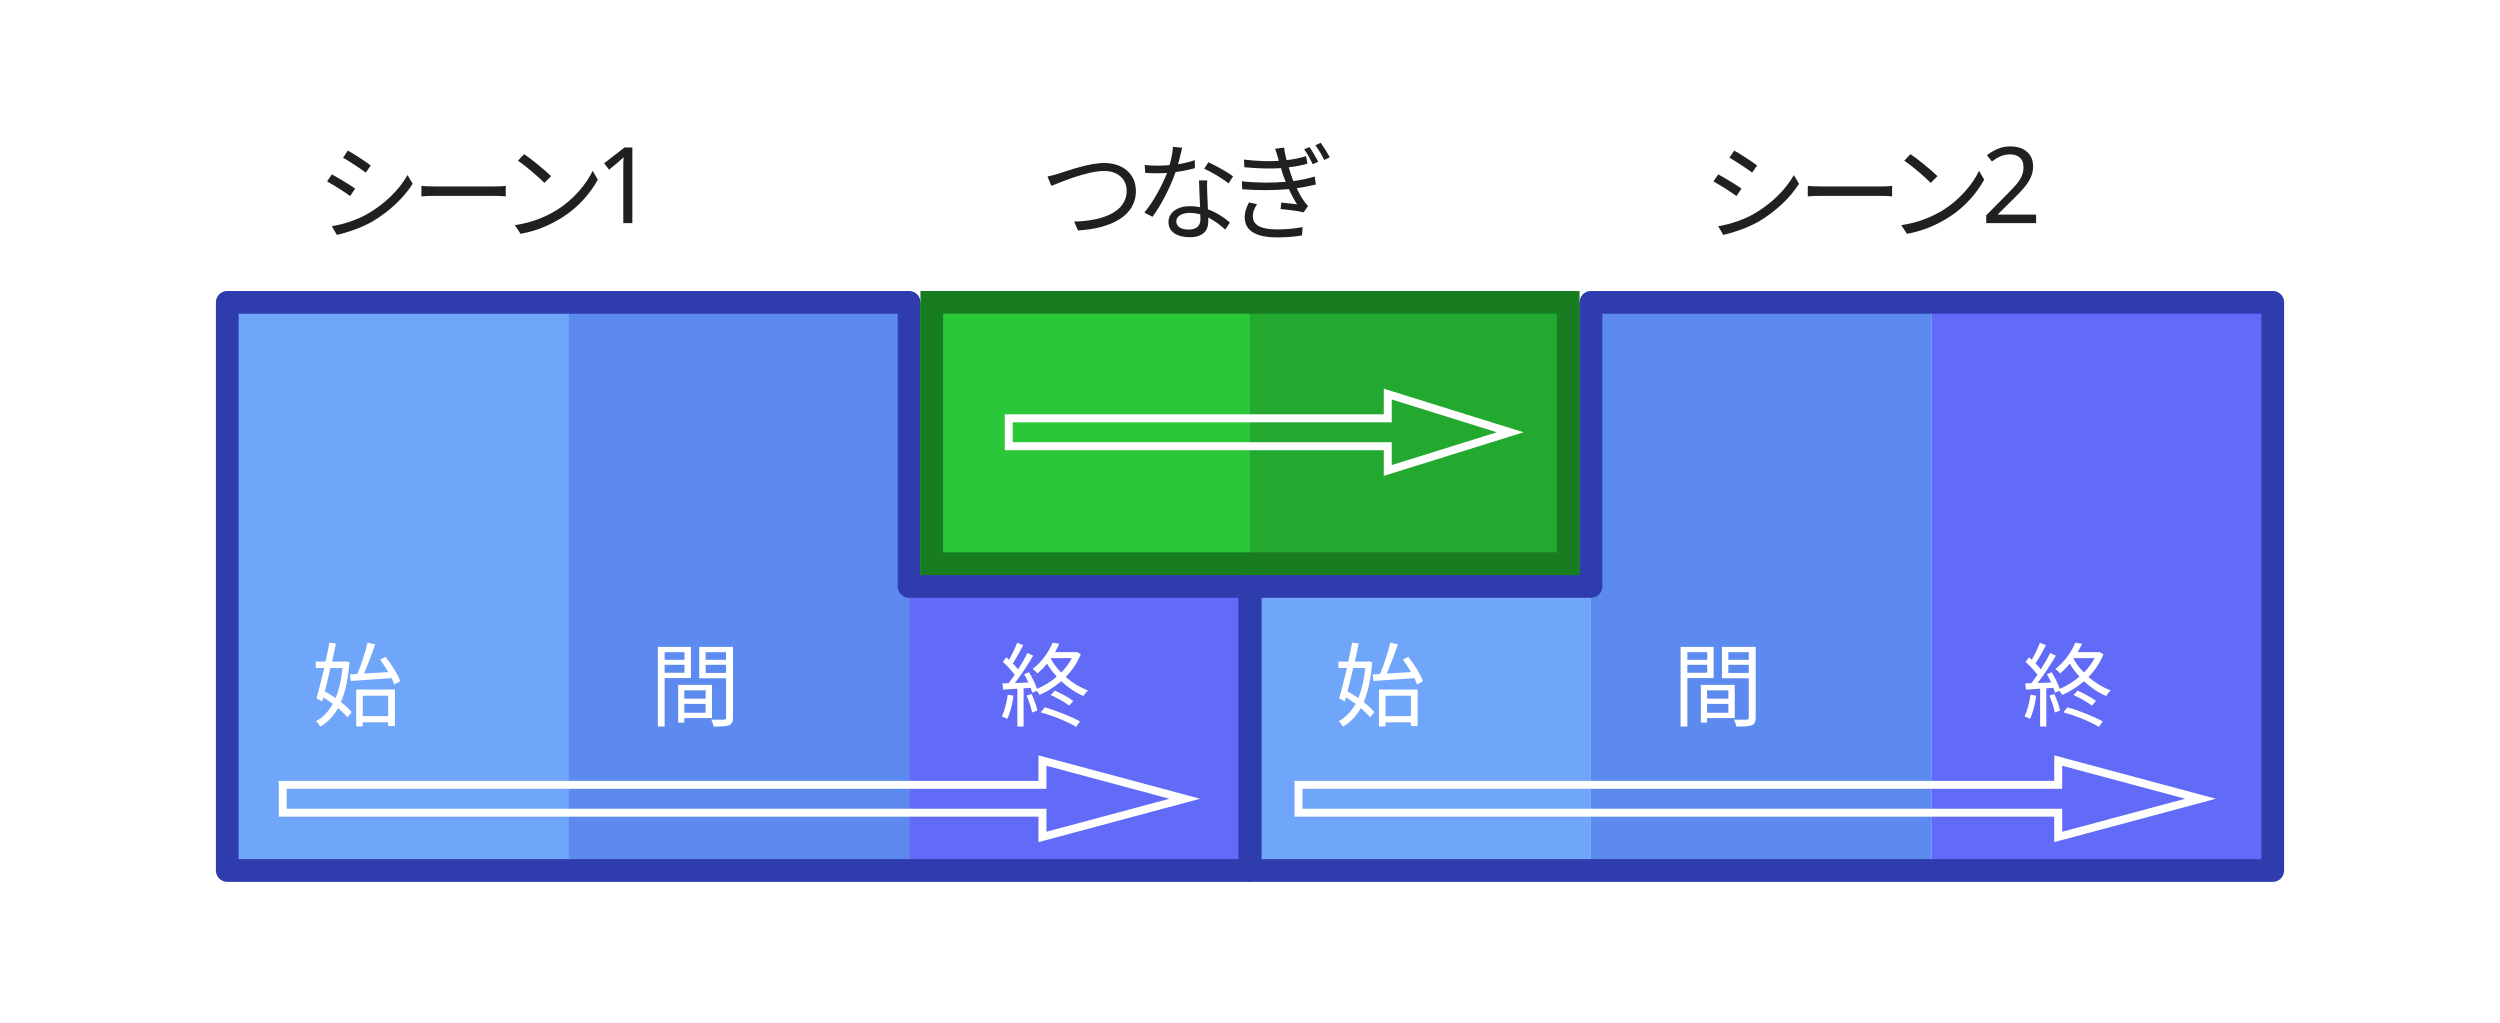
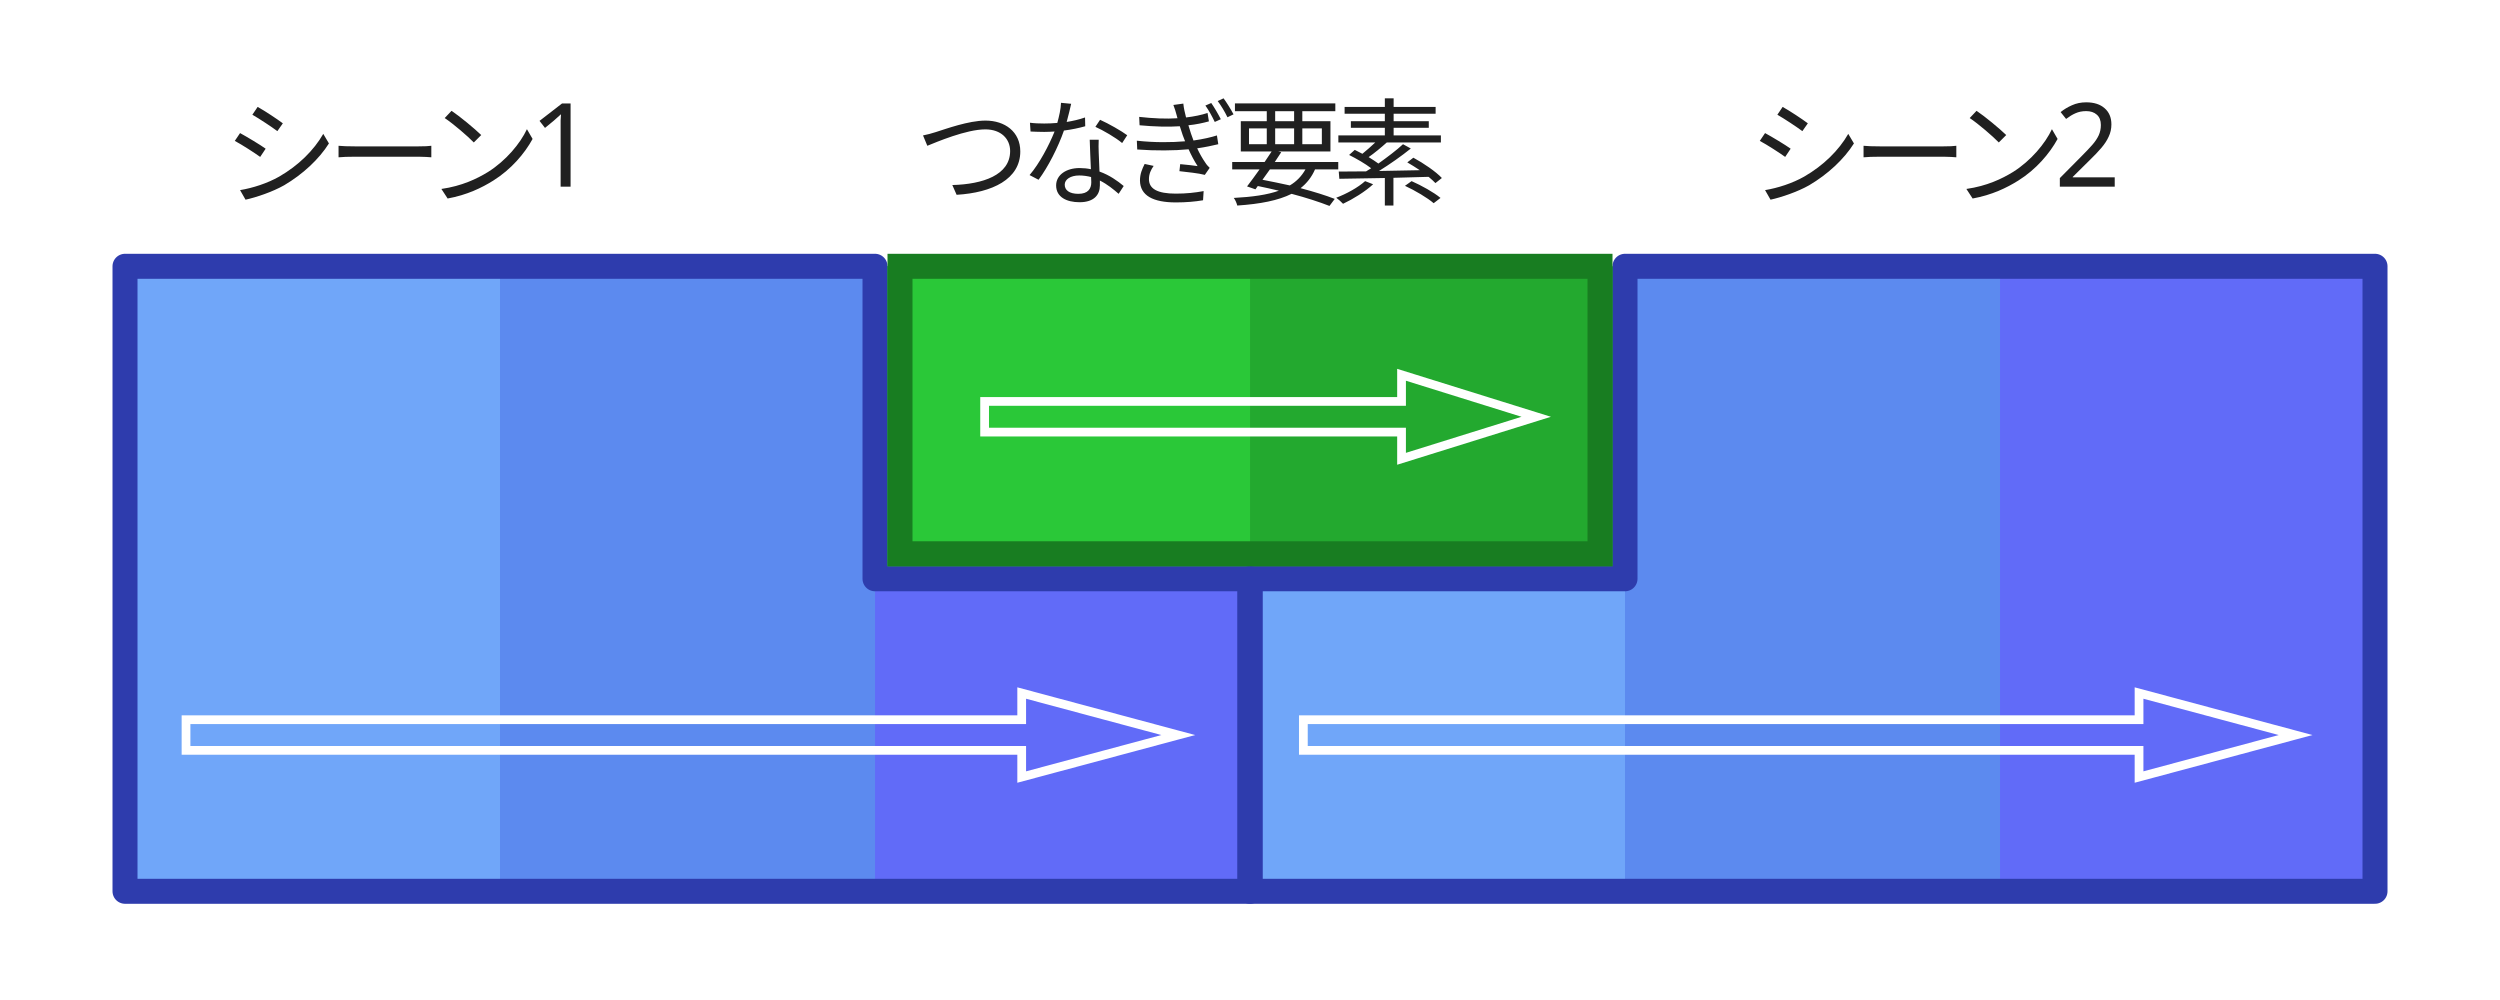
- <svg xmlns="http://www.w3.org/2000/svg" width="220" height="90" viewBox="0 0 220 90" version="1.1" id="svg1">
+ <svg xmlns="http://www.w3.org/2000/svg" width="200" height="80" viewBox="0 0 200 80" version="1.1" id="svg1">
  <defs id="defs1" />
-   <g id="layer2" transform="translate(-13.22852,-94.39825)">
-     <rect style="fill:#ffffff;fill-opacity:1;fill-rule:evenodd;stroke:none;stroke-width:2;stroke-linecap:round;stroke-linejoin:round" id="rect4" width="220" height="90" x="13.229" y="94.398" />
+   <g id="layer2" transform="translate(-13.22852,-94.39824)">
+     <rect style="fill:#ffffff;fill-opacity:1;fill-rule:evenodd;stroke:none;stroke-width:2;stroke-linecap:round;stroke-linejoin:round" id="rect4" width="200" height="80" x="13.229" y="94.398" />
  </g>
-   <g id="layer1" transform="translate(-13.22852,-94.39825)">
-     <g id="g37">
-       <rect style="fill:#2ac838;fill-opacity:1;fill-rule:evenodd;stroke:none;stroke-width:2;stroke-linecap:round;stroke-linejoin:round" id="rect34" width="30" height="25" x="93.229" y="121.005" />
-       <rect style="fill:#23a92f;fill-opacity:1;fill-rule:evenodd;stroke:none;stroke-width:2;stroke-linecap:round;stroke-linejoin:round" id="rect35" width="30" height="25" x="123.229" y="121.005" />
-       <rect style="fill:#70a6f9;fill-opacity:1;fill-rule:evenodd;stroke:none;stroke-width:2;stroke-linecap:round;stroke-linejoin:round" id="rect1" width="30" height="50" x="33.229" y="121.005" />
-       <rect style="fill:#5c8aef;fill-opacity:1;fill-rule:evenodd;stroke:none;stroke-width:2;stroke-linecap:round;stroke-linejoin:round" id="rect2" width="30" height="50" x="63.229" y="121.005" />
-       <rect style="fill:#616bf8;fill-opacity:1;fill-rule:evenodd;stroke:none;stroke-width:2;stroke-linecap:round;stroke-linejoin:round" id="rect8" width="30" height="25" x="93.229" y="146.005" />
-       <text xml:space="preserve" style="font-style:normal;font-variant:normal;font-weight:normal;font-stretch:normal;font-size:8px;line-height:10px;font-family:'Noto Sans CJK JP';-inkscape-font-specification:'Noto Sans CJK JP, Normal';font-variant-ligatures:normal;font-variant-caps:normal;font-variant-numeric:normal;font-variant-east-asian:normal;text-align:center;letter-spacing:-1px;text-anchor:middle;fill:#ffffff;fill-opacity:1;fill-rule:evenodd;stroke:none;stroke-width:2;stroke-linecap:round;stroke-linejoin:round;stroke-opacity:1" x="48.429" y="157.684" id="text26">
-         <tspan id="tspan26" x="47.929" y="157.684">始</tspan>
-       </text>
-       <text xml:space="preserve" style="font-style:normal;font-variant:normal;font-weight:normal;font-stretch:normal;font-size:8px;line-height:10px;font-family:'Noto Sans CJK JP';-inkscape-font-specification:'Noto Sans CJK JP, Normal';font-variant-ligatures:normal;font-variant-caps:normal;font-variant-numeric:normal;font-variant-east-asian:normal;text-align:center;letter-spacing:-1px;text-anchor:middle;fill:#ffffff;fill-opacity:1;fill-rule:evenodd;stroke:none;stroke-width:2;stroke-linecap:round;stroke-linejoin:round;stroke-opacity:1" x="78.177" y="157.694" id="text27">
-         <tspan id="tspan27" x="77.677" y="157.694">間</tspan>
-       </text>
-       <text xml:space="preserve" style="font-style:normal;font-variant:normal;font-weight:normal;font-stretch:normal;font-size:8px;line-height:10px;font-family:'Noto Sans CJK JP';-inkscape-font-specification:'Noto Sans CJK JP, Normal';font-variant-ligatures:normal;font-variant-caps:normal;font-variant-numeric:normal;font-variant-east-asian:normal;text-align:center;letter-spacing:-1px;text-anchor:middle;fill:#ffffff;fill-opacity:1;fill-rule:evenodd;stroke:none;stroke-width:2;stroke-linecap:round;stroke-linejoin:round;stroke-opacity:1" x="108.953" y="157.673" id="text28">
-         <tspan id="tspan28" x="108.453" y="157.673">終</tspan>
-       </text>
-       <rect style="fill:#5c8aef;fill-opacity:1;fill-rule:evenodd;stroke:none;stroke-width:2;stroke-linecap:round;stroke-linejoin:round" id="rect6" width="30" height="50" x="153.229" y="121.005" />
-       <rect style="fill:#616bf8;fill-opacity:1;fill-rule:evenodd;stroke:none;stroke-width:2;stroke-linecap:round;stroke-linejoin:round" id="rect7" width="30" height="50" x="183.229" y="121.005" />
-       <rect style="fill:#70a6f9;fill-opacity:1;fill-rule:evenodd;stroke:none;stroke-width:2;stroke-linecap:round;stroke-linejoin:round" id="rect9" width="30" height="25" x="123.229" y="146.005" />
-       <text xml:space="preserve" style="font-style:normal;font-variant:normal;font-weight:normal;font-stretch:normal;font-size:8px;line-height:10px;font-family:'Noto Sans CJK JP';-inkscape-font-specification:'Noto Sans CJK JP, Normal';font-variant-ligatures:normal;font-variant-caps:normal;font-variant-numeric:normal;font-variant-east-asian:normal;text-align:center;letter-spacing:-1px;text-anchor:middle;fill:#ffffff;fill-opacity:1;fill-rule:evenodd;stroke:none;stroke-width:2;stroke-linecap:round;stroke-linejoin:round;stroke-opacity:1" x="138.429" y="157.684" id="text26-2">
-         <tspan id="tspan26-0" x="137.929" y="157.684">始</tspan>
-       </text>
-       <text xml:space="preserve" style="font-style:normal;font-variant:normal;font-weight:normal;font-stretch:normal;font-size:8px;line-height:10px;font-family:'Noto Sans CJK JP';-inkscape-font-specification:'Noto Sans CJK JP, Normal';font-variant-ligatures:normal;font-variant-caps:normal;font-variant-numeric:normal;font-variant-east-asian:normal;text-align:center;letter-spacing:-1px;text-anchor:middle;fill:#ffffff;fill-opacity:1;fill-rule:evenodd;stroke:none;stroke-width:2;stroke-linecap:round;stroke-linejoin:round;stroke-opacity:1" x="168.177" y="157.694" id="text27-5">
-         <tspan id="tspan27-7" x="167.677" y="157.694">間</tspan>
-       </text>
-       <text xml:space="preserve" style="font-style:normal;font-variant:normal;font-weight:normal;font-stretch:normal;font-size:8px;line-height:10px;font-family:'Noto Sans CJK JP';-inkscape-font-specification:'Noto Sans CJK JP, Normal';font-variant-ligatures:normal;font-variant-caps:normal;font-variant-numeric:normal;font-variant-east-asian:normal;text-align:center;letter-spacing:-1px;text-anchor:middle;fill:#ffffff;fill-opacity:1;fill-rule:evenodd;stroke:none;stroke-width:2;stroke-linecap:round;stroke-linejoin:round;stroke-opacity:1" x="198.953" y="157.673" id="text28-7">
-         <tspan id="tspan28-6" x="198.453" y="157.673">終</tspan>
-       </text>
-       <path id="rect22" style="fill:none;fill-opacity:1;fill-rule:evenodd;stroke:#2e3cad;stroke-width:2;stroke-linecap:round;stroke-linejoin:round;stroke-opacity:1" d="m 33.229,121.004 v 50 h 30 30 30 v -25 H 93.229 v -25 h -30 z" />
-       <path id="rect24" style="fill:none;fill-opacity:1;fill-rule:evenodd;stroke:#2e3cad;stroke-width:2;stroke-linecap:round;stroke-linejoin:round;stroke-opacity:1" d="m 153.229,121.004 v 25 h -30 v 25 h 30 30 30 v -50 h -30 z" />
-       <path id="path28" style="fill:none;fill-opacity:1;fill-rule:evenodd;stroke:#187d21;stroke-width:2;stroke-linecap:round;stroke-linejoin:miter;stroke-opacity:1" d="m 95.229,121.004 v 23 h 28 28 v -23 h -28 z" />
+   <g id="layer1" transform="translate(-13.22852,-94.39824)">
+     <g id="g37" transform="translate(-10,-4.697179)">
+       <rect style="fill:#23a92f;fill-opacity:1;fill-rule:evenodd;stroke:none;stroke-width:2;stroke-linecap:round;stroke-linejoin:round" id="rect35" width="30" height="25" x="123.229" y="120.398" />
+       <rect style="fill:#70a6f9;fill-opacity:1;fill-rule:evenodd;stroke:none;stroke-width:2;stroke-linecap:round;stroke-linejoin:round" id="rect1" width="40" height="50" x="33.229" y="120.398" />
+       <rect style="fill:#5c8aef;fill-opacity:1;fill-rule:evenodd;stroke:none;stroke-width:2;stroke-linecap:round;stroke-linejoin:round" id="rect2" width="40" height="50" x="63.229" y="120.398" />
+       <rect style="fill:#2ac838;fill-opacity:1;fill-rule:evenodd;stroke:none;stroke-width:2;stroke-linecap:round;stroke-linejoin:round" id="rect34" width="30" height="25" x="93.229" y="120.398" />
+       <rect style="fill:#616bf8;fill-opacity:1;fill-rule:evenodd;stroke:none;stroke-width:2;stroke-linecap:round;stroke-linejoin:round" id="rect8" width="30" height="25" x="93.229" y="145.398" />
+       <rect style="fill:#70a6f9;fill-opacity:1;fill-rule:evenodd;stroke:none;stroke-width:2;stroke-linecap:round;stroke-linejoin:round" id="rect9" width="40" height="25" x="123.229" y="145.398" />
+       <rect style="fill:#5c8aef;fill-opacity:1;fill-rule:evenodd;stroke:none;stroke-width:2;stroke-linecap:round;stroke-linejoin:round" id="rect6" width="40" height="50" x="153.229" y="120.398" />
+       <rect style="fill:#616bf8;fill-opacity:1;fill-rule:evenodd;stroke:none;stroke-width:2;stroke-linecap:round;stroke-linejoin:round" id="rect7" width="30" height="50" x="183.229" y="120.398" />
+       <path id="rect22" style="fill:none;fill-opacity:1;fill-rule:evenodd;stroke:#2e3cad;stroke-width:2;stroke-linecap:round;stroke-linejoin:round;stroke-opacity:1" d="m 33.229,120.398 v 50 h 30 30 30 v -25 H 93.229 v -25 h -30 z" />
+       <path id="rect24" style="fill:none;fill-opacity:1;fill-rule:evenodd;stroke:#2e3cad;stroke-width:2;stroke-linecap:round;stroke-linejoin:round;stroke-opacity:1" d="m 153.229,120.398 v 25 h -30 v 25 h 30 30 30 v -50 h -30 z" />
+       <path id="path28" style="fill:none;fill-opacity:1;fill-rule:evenodd;stroke:#187d21;stroke-width:2;stroke-linecap:round;stroke-linejoin:miter;stroke-opacity:1" d="m 95.229,120.398 v 23 h 28 28 v -23 h -28 z" />
      <text xml:space="preserve" style="font-style:normal;font-variant:normal;font-weight:normal;font-stretch:normal;font-size:9.333px;line-height:10px;font-family:'IBM Plex Sans JP';-inkscape-font-specification:'IBM Plex Sans JP, Normal';font-variant-ligatures:normal;font-variant-caps:normal;font-variant-numeric:normal;font-variant-east-asian:normal;text-align:center;letter-spacing:-1px;text-anchor:middle;fill:#202020;fill-opacity:1;fill-rule:evenodd;stroke:none;stroke-width:2;stroke-linecap:round;stroke-linejoin:miter;stroke-opacity:1" x="61.959" y="114.801" id="text30">
        <tspan id="tspan30" x="61.459" y="114.801">シーン1</tspan>
      </text>
      <text xml:space="preserve" style="font-style:normal;font-variant:normal;font-weight:normal;font-stretch:normal;font-size:9.333px;line-height:10px;font-family:'IBM Plex Sans JP';-inkscape-font-specification:'IBM Plex Sans JP, Normal';font-variant-ligatures:normal;font-variant-caps:normal;font-variant-numeric:normal;font-variant-east-asian:normal;text-align:center;letter-spacing:-1px;text-anchor:middle;fill:#202020;fill-opacity:1;fill-rule:evenodd;stroke:none;stroke-width:2;stroke-linecap:round;stroke-linejoin:miter;stroke-opacity:1" x="183.959" y="114.801" id="text31">
        <tspan id="tspan31" x="183.459" y="114.801">シーン2</tspan>
      </text>
      <text xml:space="preserve" style="font-style:normal;font-variant:normal;font-weight:normal;font-stretch:normal;font-size:9.333px;line-height:10px;font-family:'IBM Plex Sans JP';-inkscape-font-specification:'IBM Plex Sans JP, Normal';font-variant-ligatures:normal;font-variant-caps:normal;font-variant-numeric:normal;font-variant-east-asian:normal;text-align:center;letter-spacing:-1px;text-anchor:middle;fill:#202020;fill-opacity:1;fill-rule:evenodd;stroke:none;stroke-width:2;stroke-linecap:round;stroke-linejoin:miter;stroke-opacity:1" x="123.714" y="114.801" id="text32">
-         <tspan id="tspan32" x="123.214" y="114.801">つなぎ</tspan>
+         <tspan id="tspan32" x="123.214" y="114.801">つなぎ要素</tspan>
      </text>
-       <path id="path35" style="fill:none;fill-opacity:1;fill-rule:evenodd;stroke:#ffffff;stroke-width:0.7;stroke-linecap:round;stroke-linejoin:miter;stroke-dasharray:none;stroke-opacity:1" d="m 194.352,161.328 v 2.134 h -66.854 v 2.452 h 66.854 v 2.135 l 12.525,-3.361 z" />
-       <path id="path36" style="fill:none;fill-opacity:1;fill-rule:evenodd;stroke:#ffffff;stroke-width:0.7;stroke-linecap:round;stroke-linejoin:miter;stroke-dasharray:none;stroke-opacity:1" d="m 104.964,161.328 v 2.134 H 38.11 v 2.452 h 66.854 v 2.135 l 12.525,-3.361 z" />
+       <path id="path35" style="fill:none;fill-opacity:1;fill-rule:evenodd;stroke:#ffffff;stroke-width:0.7;stroke-linecap:round;stroke-linejoin:miter;stroke-dasharray:none;stroke-opacity:1" d="m 194.352,154.538 v 2.134 h -66.854 v 2.452 h 66.854 v 2.135 l 12.525,-3.361 z" />
+       <path id="path36" style="fill:none;fill-opacity:1;fill-rule:evenodd;stroke:#ffffff;stroke-width:0.7;stroke-linecap:round;stroke-linejoin:miter;stroke-dasharray:none;stroke-opacity:1" d="m 104.964,154.538 v 2.134 H 38.11 v 2.452 h 66.854 v 2.135 l 12.525,-3.361 z" />
      <path id="path37" style="fill:none;fill-opacity:1;fill-rule:evenodd;stroke:#ffffff;stroke-width:0.7;stroke-linecap:round;stroke-linejoin:miter;stroke-dasharray:none;stroke-opacity:1" d="m 135.352,129.078 v 2.134 h -33.354 v 2.452 h 33.354 v 2.135 l 10.775,-3.361 z" />
    </g>
  </g>
</svg>
